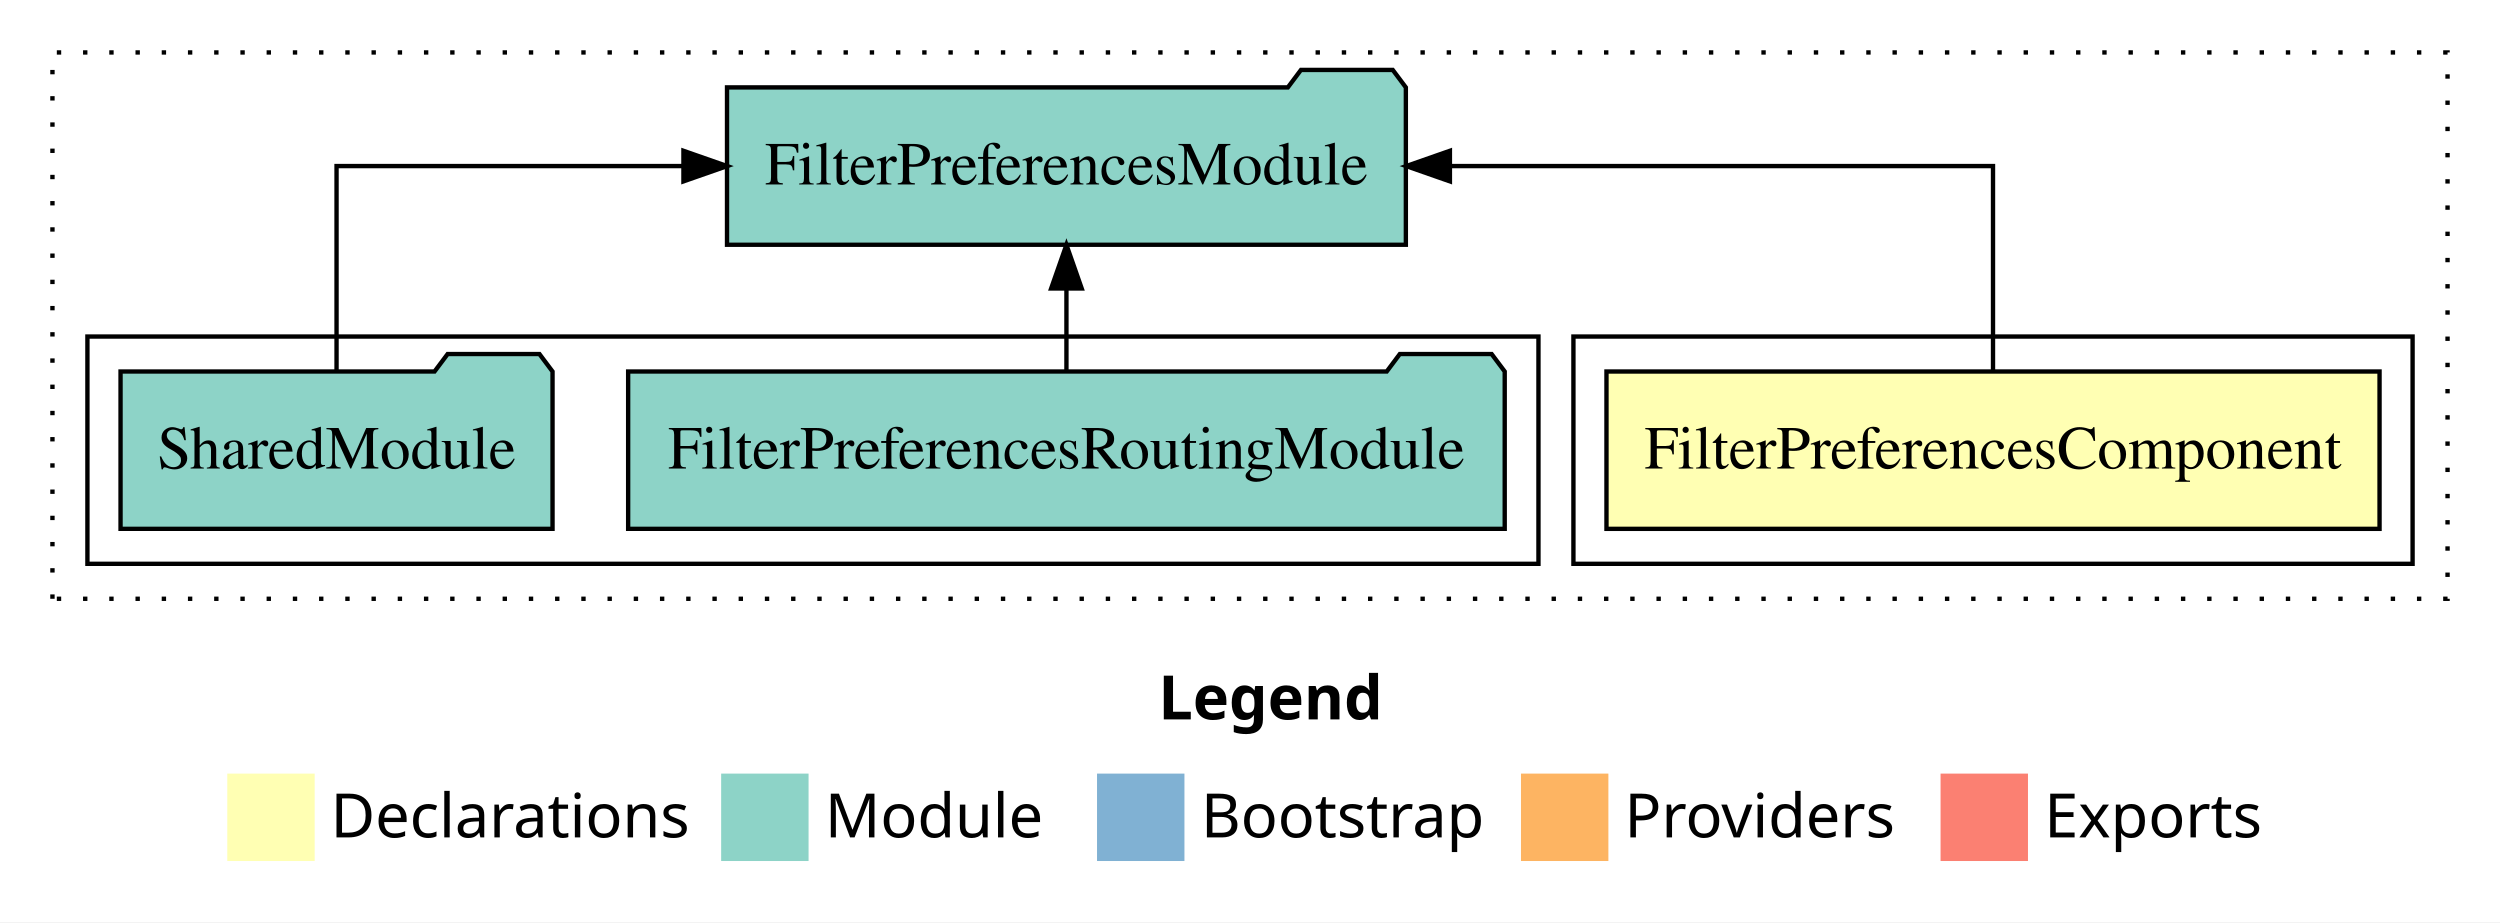
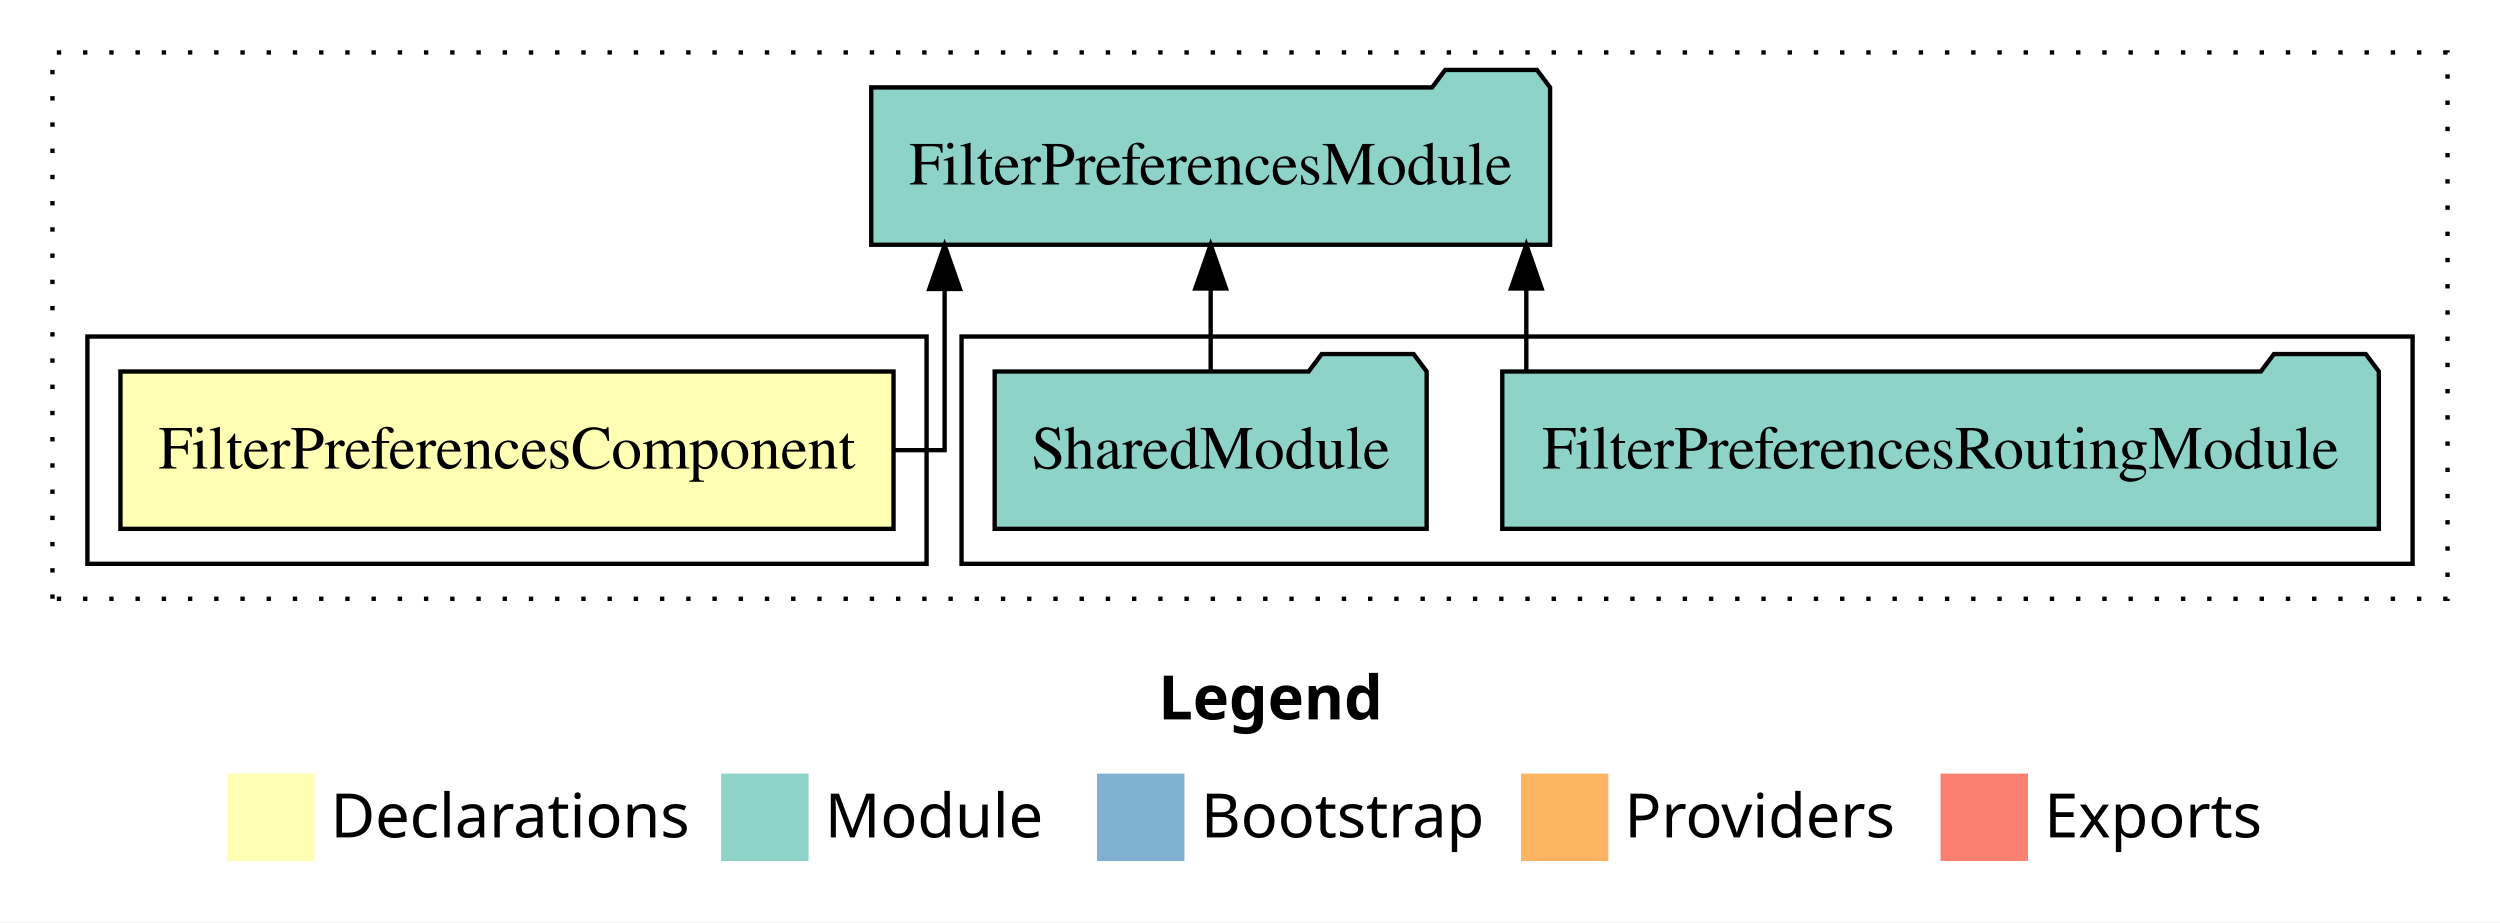
<svg xmlns="http://www.w3.org/2000/svg" width="572pt" height="211pt" viewBox="0.00 0.00 572.00 211.00">
  <g id="graph0" class="graph" transform="scale(1 1) rotate(0) translate(4 207)">
    <polygon fill="white" stroke="transparent" points="-4,4 -4,-207 568,-207 568,4 -4,4" />
    <text text-anchor="start" x="261.01" y="-42.4" font-family="Times-12" font-weight="bold" font-size="14.00">Legend</text>
    <polygon fill="#ffffb3" stroke="transparent" points="48,-10 48,-30 68,-30 68,-10 48,-10" />
    <text text-anchor="start" x="71.63" y="-15.4" font-family="Times-12" font-size="14.00">  Declarations</text>
    <polygon fill="#8dd3c7" stroke="transparent" points="161,-10 161,-30 181,-30 181,-10 161,-10" />
    <text text-anchor="start" x="184.73" y="-15.4" font-family="Times-12" font-size="14.00">  Module</text>
    <polygon fill="#80b1d3" stroke="transparent" points="247,-10 247,-30 267,-30 267,-10 247,-10" />
    <text text-anchor="start" x="270.78" y="-15.4" font-family="Times-12" font-size="14.00">  Bootstrap</text>
    <polygon fill="#fdb462" stroke="transparent" points="344,-10 344,-30 364,-30 364,-10 344,-10" />
    <text text-anchor="start" x="367.67" y="-15.4" font-family="Times-12" font-size="14.00">  Providers</text>
    <polygon fill="#fb8072" stroke="transparent" points="440,-10 440,-30 460,-30 460,-10 440,-10" />
    <text text-anchor="start" x="463.73" y="-15.4" font-family="Times-12" font-size="14.00">  Exports</text>
    <g id="clust1" class="cluster">
      <polygon fill="none" stroke="black" stroke-dasharray="1,5" points="8,-70 8,-195 556,-195 556,-70 8,-70" />
    </g>
+     <g id="clust4" class="cluster">
+       <polygon fill="none" stroke="black" points="216,-78 216,-130 548,-130 548,-78 216,-78" />
+     </g>
    <g id="clust2" class="cluster">
-       <polygon fill="none" stroke="black" points="356,-78 356,-130 548,-130 548,-78 356,-78" />
-     </g>
-     <g id="clust4" class="cluster">
-       <polygon fill="none" stroke="black" points="16,-78 16,-130 348,-130 348,-78 16,-78" />
+       <polygon fill="none" stroke="black" points="16,-78 16,-130 208,-130 208,-78 16,-78" />
    </g>
    <g id="node1" class="node">
-       <polygon fill="#ffffb3" stroke="black" points="540.44,-122 363.56,-122 363.56,-86 540.44,-86 540.44,-122" />
-       <text text-anchor="middle" x="452" y="-99.8" font-family="Times,serif" font-size="14.00">FilterPreferencesComponent</text>
+       <polygon fill="#ffffb3" stroke="black" points="200.44,-122 23.56,-122 23.56,-86 200.44,-86 200.44,-122" />
+       <text text-anchor="middle" x="112" y="-99.8" font-family="Times,serif" font-size="14.00">FilterPreferencesComponent</text>
    </g>
    <g id="node2" class="node">
-       <polygon fill="#8dd3c7" stroke="black" points="317.66,-187 314.66,-191 293.66,-191 290.66,-187 162.34,-187 162.34,-151 317.66,-151 317.66,-187" />
-       <text text-anchor="middle" x="240" y="-164.8" font-family="Times,serif" font-size="14.00">FilterPreferencesModule</text>
+       <polygon fill="#8dd3c7" stroke="black" points="350.66,-187 347.66,-191 326.66,-191 323.66,-187 195.34,-187 195.34,-151 350.66,-151 350.66,-187" />
+       <text text-anchor="middle" x="273" y="-164.8" font-family="Times,serif" font-size="14.00">FilterPreferencesModule</text>
    </g>
    <g id="edge1" class="edge">
-       <path fill="none" stroke="black" d="M452,-122.11C452,-141.34 452,-169 452,-169 452,-169 327.74,-169 327.74,-169" />
-       <polygon fill="black" stroke="black" points="327.74,-165.5 317.74,-169 327.74,-172.5 327.74,-165.5" />
+       <path fill="none" stroke="black" d="M200.64,-104C207.68,-104 212.13,-104 212.13,-104 212.13,-104 212.13,-140.89 212.13,-140.89" />
+       <polygon fill="black" stroke="black" points="208.63,-140.89 212.13,-150.89 215.63,-140.89 208.63,-140.89" />
    </g>
    <g id="node3" class="node">
-       <polygon fill="#8dd3c7" stroke="black" points="340.28,-122 337.28,-126 316.28,-126 313.28,-122 139.72,-122 139.72,-86 340.28,-86 340.28,-122" />
-       <text text-anchor="middle" x="240" y="-99.8" font-family="Times,serif" font-size="14.00">FilterPreferencesRoutingModule</text>
+       <polygon fill="#8dd3c7" stroke="black" points="540.28,-122 537.28,-126 516.28,-126 513.28,-122 339.72,-122 339.72,-86 540.28,-86 540.28,-122" />
+       <text text-anchor="middle" x="440" y="-99.8" font-family="Times,serif" font-size="14.00">FilterPreferencesRoutingModule</text>
    </g>
    <g id="edge2" class="edge">
-       <path fill="none" stroke="black" d="M240,-122.11C240,-122.11 240,-140.99 240,-140.99" />
-       <polygon fill="black" stroke="black" points="236.5,-140.99 240,-150.99 243.5,-140.99 236.5,-140.99" />
+       <path fill="none" stroke="black" d="M345.22,-122.11C345.22,-122.11 345.22,-140.99 345.22,-140.99" />
+       <polygon fill="black" stroke="black" points="341.72,-140.99 345.22,-150.99 348.72,-140.99 341.72,-140.99" />
    </g>
    <g id="node4" class="node">
-       <polygon fill="#8dd3c7" stroke="black" points="122.42,-122 119.42,-126 98.42,-126 95.42,-122 23.58,-122 23.58,-86 122.42,-86 122.42,-122" />
-       <text text-anchor="middle" x="73" y="-99.8" font-family="Times,serif" font-size="14.00">SharedModule</text>
+       <polygon fill="#8dd3c7" stroke="black" points="322.42,-122 319.42,-126 298.42,-126 295.42,-122 223.58,-122 223.58,-86 322.42,-86 322.42,-122" />
+       <text text-anchor="middle" x="273" y="-99.8" font-family="Times,serif" font-size="14.00">SharedModule</text>
    </g>
    <g id="edge3" class="edge">
-       <path fill="none" stroke="black" d="M73,-122.11C73,-141.34 73,-169 73,-169 73,-169 152.37,-169 152.37,-169" />
-       <polygon fill="black" stroke="black" points="152.37,-172.5 162.37,-169 152.37,-165.5 152.37,-172.5" />
+       <path fill="none" stroke="black" d="M273,-122.11C273,-122.11 273,-140.99 273,-140.99" />
+       <polygon fill="black" stroke="black" points="269.5,-140.99 273,-150.99 276.5,-140.99 269.5,-140.99" />
    </g>
  </g>
</svg>
